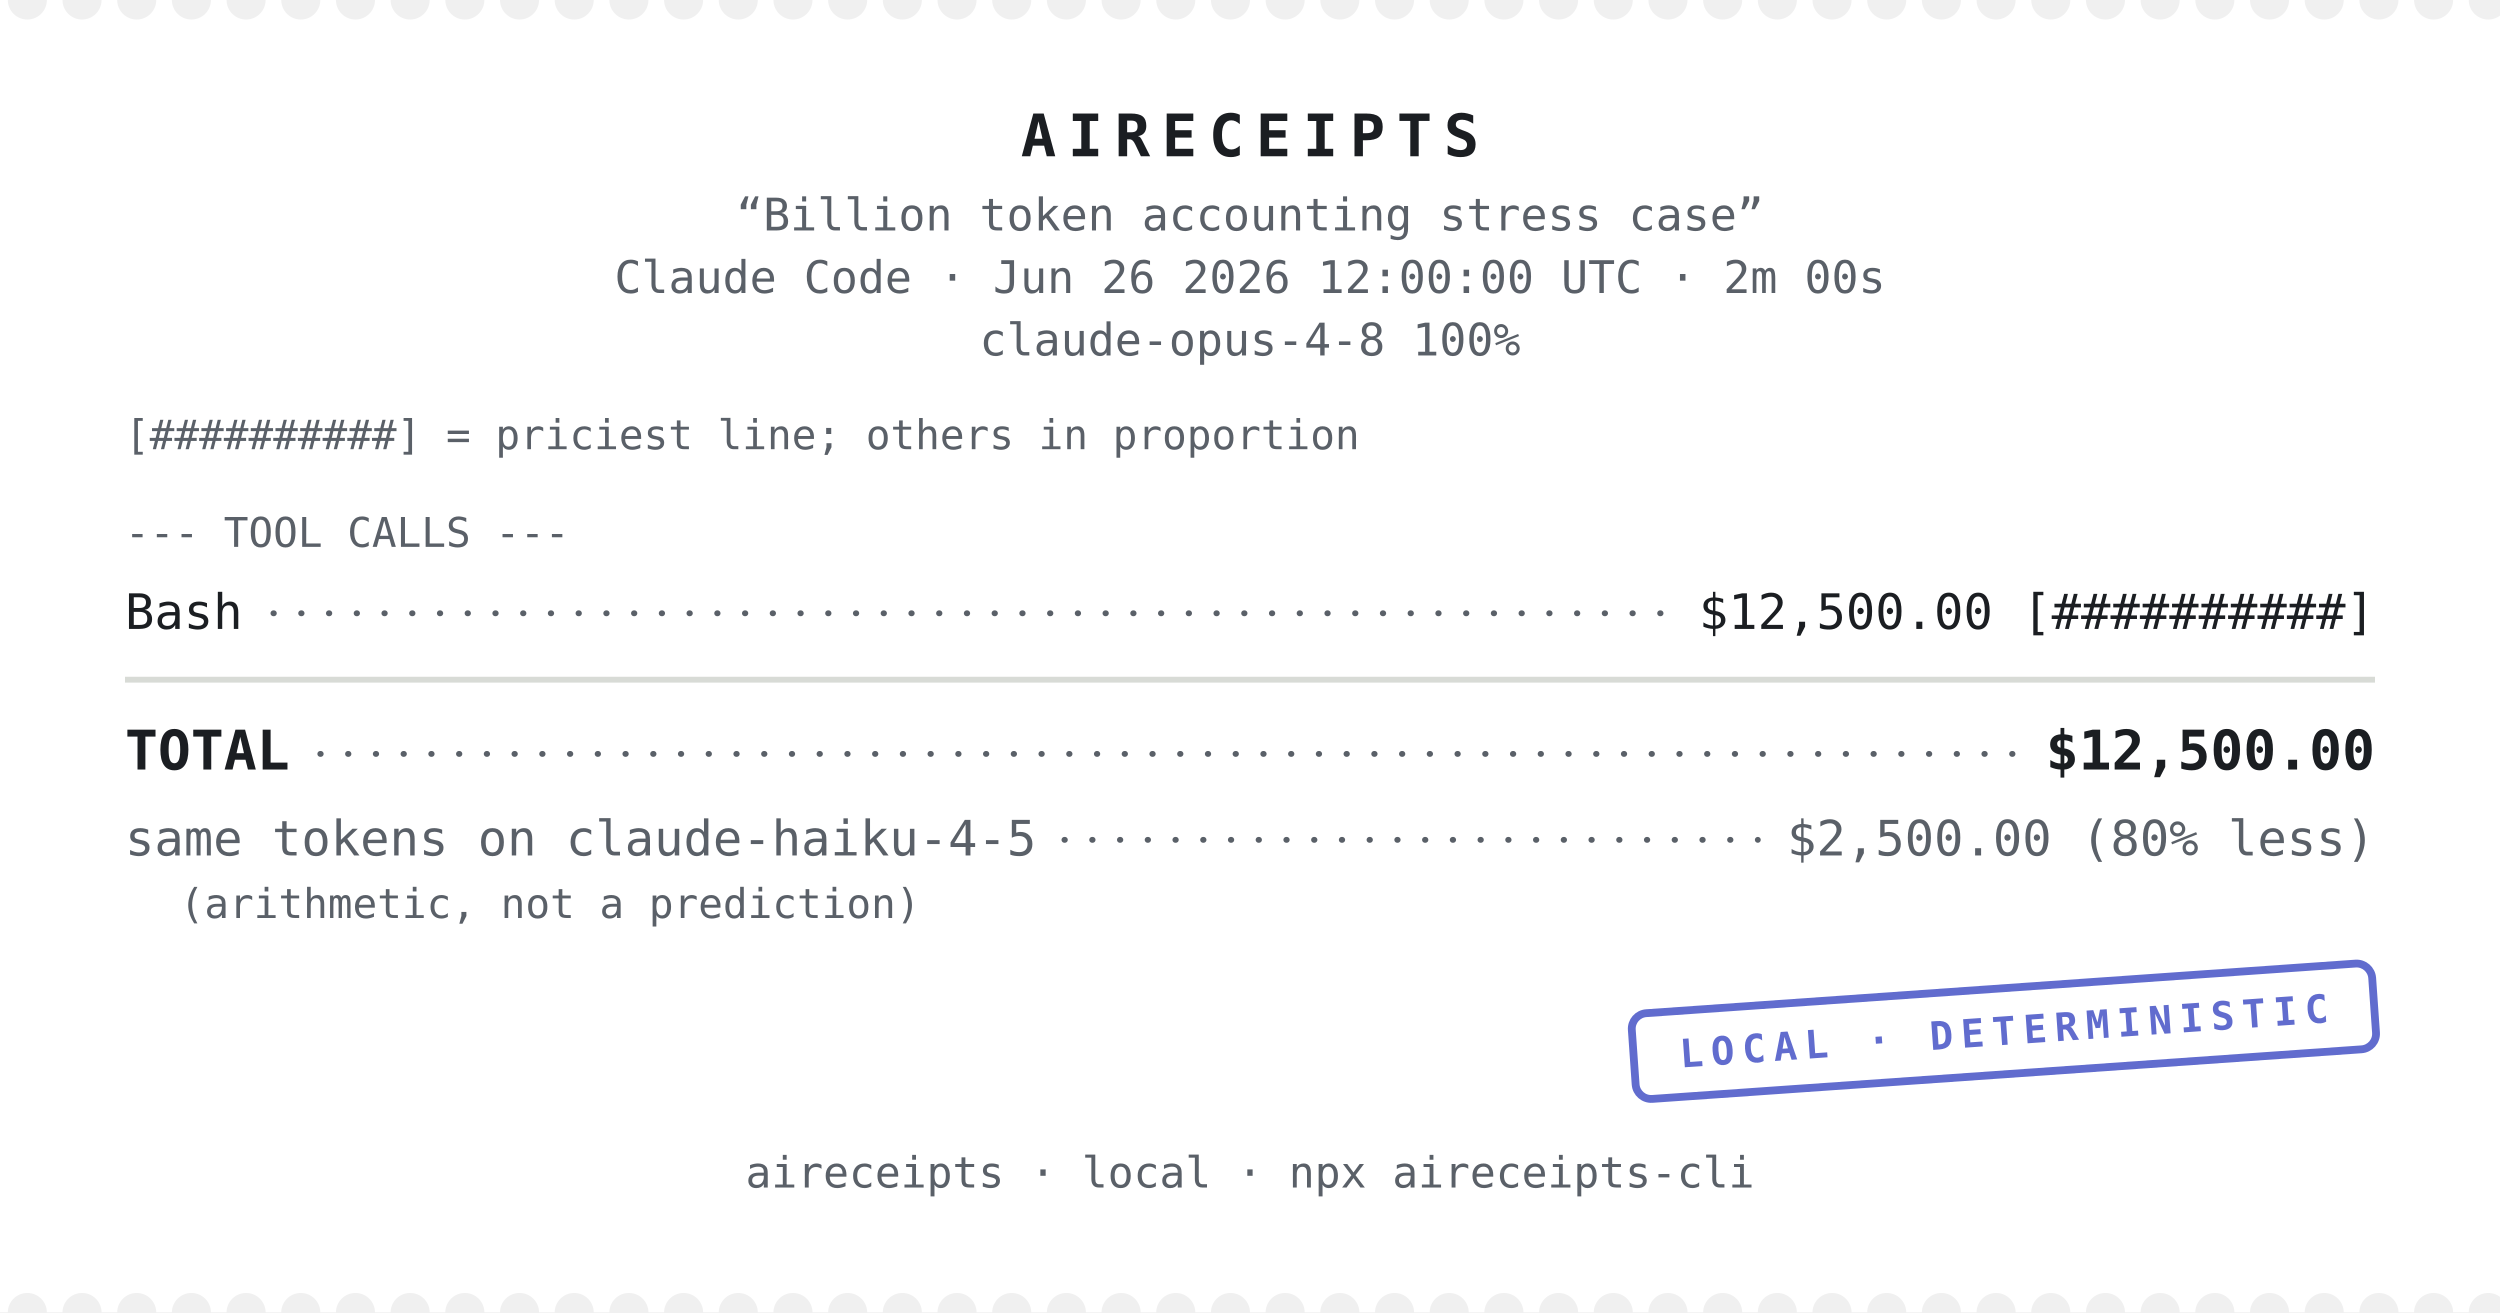
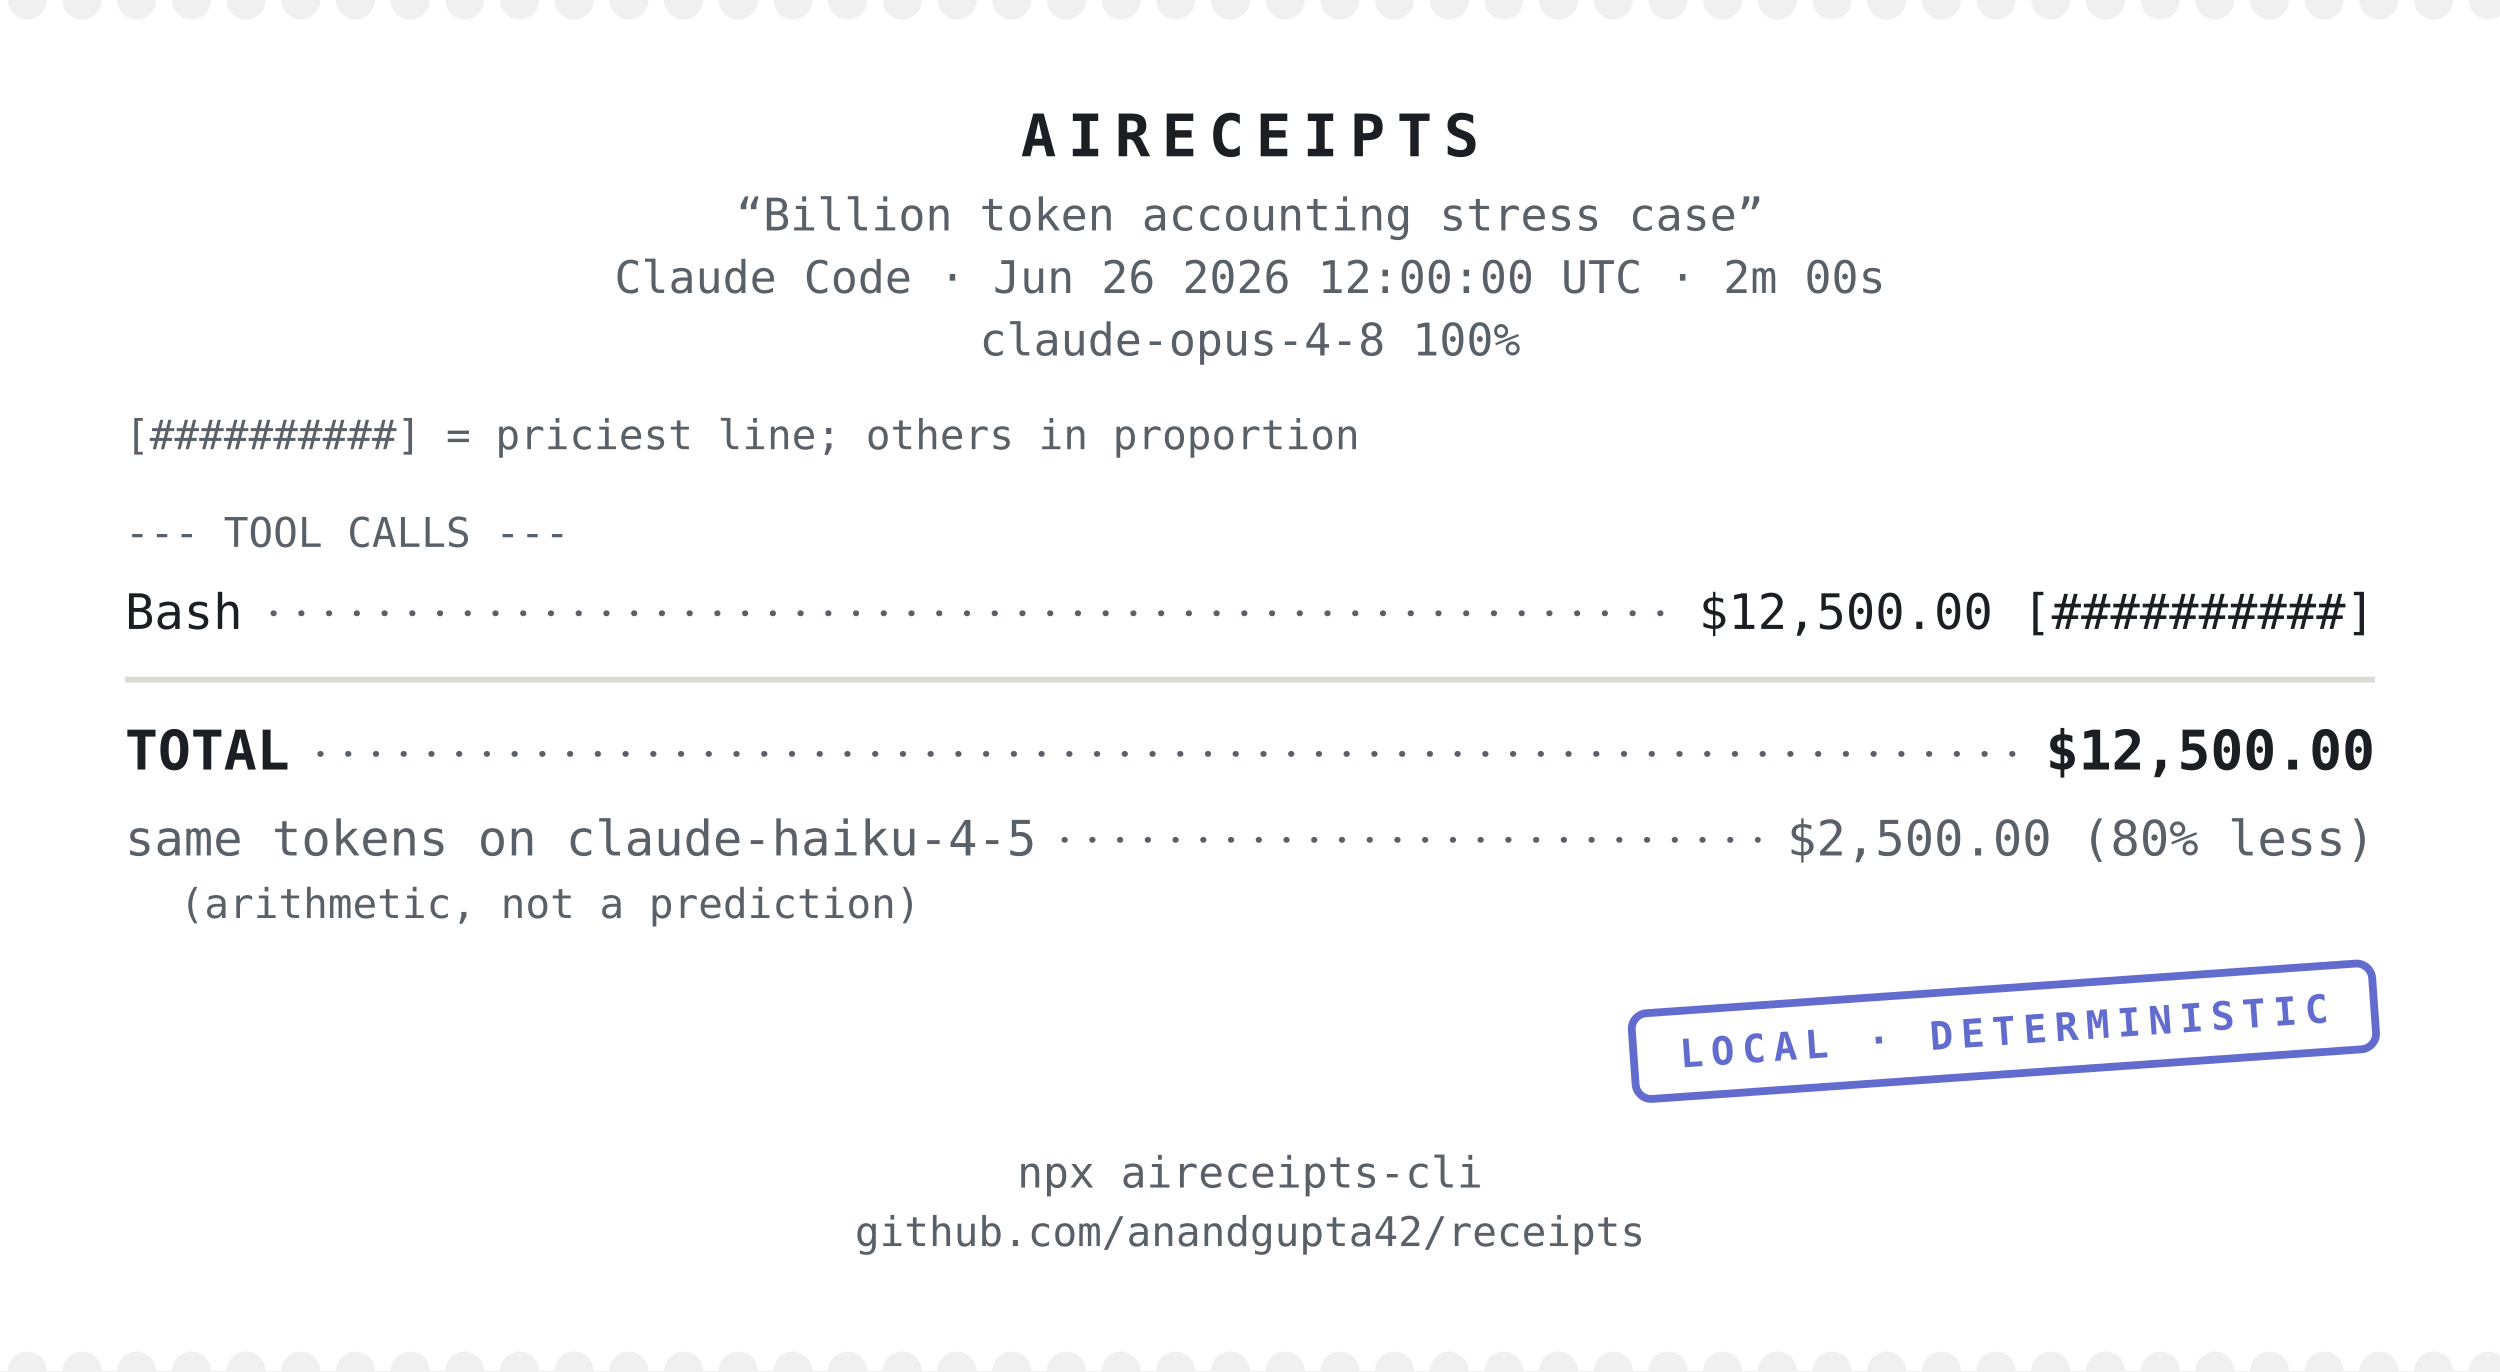
- <svg xmlns="http://www.w3.org/2000/svg" width="640" height="336" viewBox="0 0 640 336" font-family="&quot;SF Mono&quot;,&quot;Cascadia Code&quot;,&quot;JetBrains Mono&quot;,Menlo,Consolas,monospace" role="img" aria-label="aireceipts cost receipt">
+ <svg xmlns="http://www.w3.org/2000/svg" width="640" height="351" viewBox="0 0 640 351" font-family="&quot;SF Mono&quot;,&quot;Cascadia Code&quot;,&quot;JetBrains Mono&quot;,Menlo,Consolas,monospace" role="img" aria-label="aireceipts cost receipt">
  <g transform="translate(0 0)">
    <defs>
-       <mask id="perf-0" maskUnits="userSpaceOnUse" x="-5" y="-5" width="650" height="346">
-         <rect x="0" y="0" width="640" height="336" fill="#FFFFFF" />
+       <mask id="perf-0" maskUnits="userSpaceOnUse" x="-5" y="-5" width="650" height="361">
+         <rect x="0" y="0" width="640" height="351" fill="#FFFFFF" />
        <g class="perf-top">
          <circle cx="7" cy="0" r="5" fill="#000000" />
          <circle cx="21" cy="0" r="5" fill="#000000" />
          <circle cx="35" cy="0" r="5" fill="#000000" />
          <circle cx="49" cy="0" r="5" fill="#000000" />
          <circle cx="63" cy="0" r="5" fill="#000000" />
          <circle cx="77" cy="0" r="5" fill="#000000" />
          <circle cx="91" cy="0" r="5" fill="#000000" />
          <circle cx="105" cy="0" r="5" fill="#000000" />
          <circle cx="119" cy="0" r="5" fill="#000000" />
          <circle cx="133" cy="0" r="5" fill="#000000" />
          <circle cx="147" cy="0" r="5" fill="#000000" />
          <circle cx="161" cy="0" r="5" fill="#000000" />
          <circle cx="175" cy="0" r="5" fill="#000000" />
          <circle cx="189" cy="0" r="5" fill="#000000" />
          <circle cx="203" cy="0" r="5" fill="#000000" />
          <circle cx="217" cy="0" r="5" fill="#000000" />
          <circle cx="231" cy="0" r="5" fill="#000000" />
          <circle cx="245" cy="0" r="5" fill="#000000" />
          <circle cx="259" cy="0" r="5" fill="#000000" />
          <circle cx="273" cy="0" r="5" fill="#000000" />
          <circle cx="287" cy="0" r="5" fill="#000000" />
          <circle cx="301" cy="0" r="5" fill="#000000" />
          <circle cx="315" cy="0" r="5" fill="#000000" />
          <circle cx="329" cy="0" r="5" fill="#000000" />
          <circle cx="343" cy="0" r="5" fill="#000000" />
          <circle cx="357" cy="0" r="5" fill="#000000" />
          <circle cx="371" cy="0" r="5" fill="#000000" />
          <circle cx="385" cy="0" r="5" fill="#000000" />
          <circle cx="399" cy="0" r="5" fill="#000000" />
          <circle cx="413" cy="0" r="5" fill="#000000" />
          <circle cx="427" cy="0" r="5" fill="#000000" />
          <circle cx="441" cy="0" r="5" fill="#000000" />
          <circle cx="455" cy="0" r="5" fill="#000000" />
          <circle cx="469" cy="0" r="5" fill="#000000" />
          <circle cx="483" cy="0" r="5" fill="#000000" />
          <circle cx="497" cy="0" r="5" fill="#000000" />
          <circle cx="511" cy="0" r="5" fill="#000000" />
          <circle cx="525" cy="0" r="5" fill="#000000" />
          <circle cx="539" cy="0" r="5" fill="#000000" />
          <circle cx="553" cy="0" r="5" fill="#000000" />
          <circle cx="567" cy="0" r="5" fill="#000000" />
          <circle cx="581" cy="0" r="5" fill="#000000" />
          <circle cx="595" cy="0" r="5" fill="#000000" />
          <circle cx="609" cy="0" r="5" fill="#000000" />
          <circle cx="623" cy="0" r="5" fill="#000000" />
          <circle cx="637" cy="0" r="5" fill="#000000" />
        </g>
        <g class="perf-bottom">
-           <circle cx="7" cy="336" r="5" fill="#000000" />
-           <circle cx="21" cy="336" r="5" fill="#000000" />
-           <circle cx="35" cy="336" r="5" fill="#000000" />
-           <circle cx="49" cy="336" r="5" fill="#000000" />
-           <circle cx="63" cy="336" r="5" fill="#000000" />
-           <circle cx="77" cy="336" r="5" fill="#000000" />
-           <circle cx="91" cy="336" r="5" fill="#000000" />
-           <circle cx="105" cy="336" r="5" fill="#000000" />
-           <circle cx="119" cy="336" r="5" fill="#000000" />
-           <circle cx="133" cy="336" r="5" fill="#000000" />
-           <circle cx="147" cy="336" r="5" fill="#000000" />
-           <circle cx="161" cy="336" r="5" fill="#000000" />
-           <circle cx="175" cy="336" r="5" fill="#000000" />
-           <circle cx="189" cy="336" r="5" fill="#000000" />
-           <circle cx="203" cy="336" r="5" fill="#000000" />
-           <circle cx="217" cy="336" r="5" fill="#000000" />
-           <circle cx="231" cy="336" r="5" fill="#000000" />
-           <circle cx="245" cy="336" r="5" fill="#000000" />
-           <circle cx="259" cy="336" r="5" fill="#000000" />
-           <circle cx="273" cy="336" r="5" fill="#000000" />
-           <circle cx="287" cy="336" r="5" fill="#000000" />
-           <circle cx="301" cy="336" r="5" fill="#000000" />
-           <circle cx="315" cy="336" r="5" fill="#000000" />
-           <circle cx="329" cy="336" r="5" fill="#000000" />
-           <circle cx="343" cy="336" r="5" fill="#000000" />
-           <circle cx="357" cy="336" r="5" fill="#000000" />
-           <circle cx="371" cy="336" r="5" fill="#000000" />
-           <circle cx="385" cy="336" r="5" fill="#000000" />
-           <circle cx="399" cy="336" r="5" fill="#000000" />
-           <circle cx="413" cy="336" r="5" fill="#000000" />
-           <circle cx="427" cy="336" r="5" fill="#000000" />
-           <circle cx="441" cy="336" r="5" fill="#000000" />
-           <circle cx="455" cy="336" r="5" fill="#000000" />
-           <circle cx="469" cy="336" r="5" fill="#000000" />
-           <circle cx="483" cy="336" r="5" fill="#000000" />
-           <circle cx="497" cy="336" r="5" fill="#000000" />
-           <circle cx="511" cy="336" r="5" fill="#000000" />
-           <circle cx="525" cy="336" r="5" fill="#000000" />
-           <circle cx="539" cy="336" r="5" fill="#000000" />
-           <circle cx="553" cy="336" r="5" fill="#000000" />
-           <circle cx="567" cy="336" r="5" fill="#000000" />
-           <circle cx="581" cy="336" r="5" fill="#000000" />
-           <circle cx="595" cy="336" r="5" fill="#000000" />
-           <circle cx="609" cy="336" r="5" fill="#000000" />
-           <circle cx="623" cy="336" r="5" fill="#000000" />
-           <circle cx="637" cy="336" r="5" fill="#000000" />
+           <circle cx="7" cy="351" r="5" fill="#000000" />
+           <circle cx="21" cy="351" r="5" fill="#000000" />
+           <circle cx="35" cy="351" r="5" fill="#000000" />
+           <circle cx="49" cy="351" r="5" fill="#000000" />
+           <circle cx="63" cy="351" r="5" fill="#000000" />
+           <circle cx="77" cy="351" r="5" fill="#000000" />
+           <circle cx="91" cy="351" r="5" fill="#000000" />
+           <circle cx="105" cy="351" r="5" fill="#000000" />
+           <circle cx="119" cy="351" r="5" fill="#000000" />
+           <circle cx="133" cy="351" r="5" fill="#000000" />
+           <circle cx="147" cy="351" r="5" fill="#000000" />
+           <circle cx="161" cy="351" r="5" fill="#000000" />
+           <circle cx="175" cy="351" r="5" fill="#000000" />
+           <circle cx="189" cy="351" r="5" fill="#000000" />
+           <circle cx="203" cy="351" r="5" fill="#000000" />
+           <circle cx="217" cy="351" r="5" fill="#000000" />
+           <circle cx="231" cy="351" r="5" fill="#000000" />
+           <circle cx="245" cy="351" r="5" fill="#000000" />
+           <circle cx="259" cy="351" r="5" fill="#000000" />
+           <circle cx="273" cy="351" r="5" fill="#000000" />
+           <circle cx="287" cy="351" r="5" fill="#000000" />
+           <circle cx="301" cy="351" r="5" fill="#000000" />
+           <circle cx="315" cy="351" r="5" fill="#000000" />
+           <circle cx="329" cy="351" r="5" fill="#000000" />
+           <circle cx="343" cy="351" r="5" fill="#000000" />
+           <circle cx="357" cy="351" r="5" fill="#000000" />
+           <circle cx="371" cy="351" r="5" fill="#000000" />
+           <circle cx="385" cy="351" r="5" fill="#000000" />
+           <circle cx="399" cy="351" r="5" fill="#000000" />
+           <circle cx="413" cy="351" r="5" fill="#000000" />
+           <circle cx="427" cy="351" r="5" fill="#000000" />
+           <circle cx="441" cy="351" r="5" fill="#000000" />
+           <circle cx="455" cy="351" r="5" fill="#000000" />
+           <circle cx="469" cy="351" r="5" fill="#000000" />
+           <circle cx="483" cy="351" r="5" fill="#000000" />
+           <circle cx="497" cy="351" r="5" fill="#000000" />
+           <circle cx="511" cy="351" r="5" fill="#000000" />
+           <circle cx="525" cy="351" r="5" fill="#000000" />
+           <circle cx="539" cy="351" r="5" fill="#000000" />
+           <circle cx="553" cy="351" r="5" fill="#000000" />
+           <circle cx="567" cy="351" r="5" fill="#000000" />
+           <circle cx="581" cy="351" r="5" fill="#000000" />
+           <circle cx="595" cy="351" r="5" fill="#000000" />
+           <circle cx="609" cy="351" r="5" fill="#000000" />
+           <circle cx="623" cy="351" r="5" fill="#000000" />
+           <circle cx="637" cy="351" r="5" fill="#000000" />
        </g>
      </mask>
    </defs>
-     <rect x="0" y="0" width="640" height="336" fill="#FFFFFF" mask="url(#perf-0)" />
+     <rect x="0" y="0" width="640" height="351" fill="#FFFFFF" mask="url(#perf-0)" />
    <text x="320" y="40" font-size="15" fill="#1B1E22" text-anchor="middle" font-weight="700" letter-spacing="3">AIRECEIPTS</text>
    <text x="320" y="59" font-size="11.5" fill="#5A6068" text-anchor="middle">“Billion token accounting stress case”</text>
    <text x="320" y="75" font-size="11.5" fill="#5A6068" text-anchor="middle">Claude Code · Jun 26 2026 12:00:00 UTC · 2m 00s</text>
    <text x="320" y="91" font-size="11.5" fill="#5A6068" text-anchor="middle">claude-opus-4-8 100%</text>
    <text x="32" y="115" font-size="10.5" fill="#5A6068" text-anchor="start">[##########] = priciest line; others in proportion</text>
    <text x="32" y="140" font-size="10.5" fill="#5A6068" text-anchor="start">--- TOOL CALLS ---</text>
    <text x="32" y="161" font-size="12.5" fill="#1B1E22" text-anchor="start">Bash</text>
    <text x="608" y="161" font-size="12.5" fill="#1B1E22" text-anchor="end">$12,500.00 [##########]</text>
    <line x1="70" y1="157" x2="427.5" y2="157" stroke="#5A6068" stroke-width="1.5" stroke-linecap="round" stroke-dasharray="0.1 7" />
    <line x1="32" y1="174" x2="608" y2="174" stroke="#D8DBD6" stroke-width="1.5" />
    <text x="32" y="197" font-size="14" fill="#1B1E22" text-anchor="start" font-weight="700">TOTAL</text>
    <text x="608" y="197" font-size="14" fill="#1B1E22" text-anchor="end" font-weight="700">$12,500.00</text>
    <line x1="82" y1="193" x2="516" y2="193" stroke="#5A6068" stroke-width="1.5" stroke-linecap="round" stroke-dasharray="0.1 7" />
    <text x="32" y="219" font-size="12.5" fill="#5A6068" text-anchor="start" font-weight="400">same tokens on claude-haiku-4-5</text>
    <text x="608" y="219" font-size="12.5" fill="#5A6068" text-anchor="end" font-weight="400">$2,500.00 (80% less)</text>
    <line x1="272.5" y1="215" x2="450" y2="215" stroke="#5A6068" stroke-width="1.5" stroke-linecap="round" stroke-dasharray="0.1 7" />
    <text x="46" y="235" font-size="10.5" fill="#5A6068" text-anchor="start">(arithmetic, not a prediction)</text>
    <g class="stamp" opacity="0.8" transform="rotate(-4 513 264)">
      <rect x="418" y="253" width="190" height="22" rx="4" fill="none" stroke="#3947C2" stroke-width="2" />
      <text x="513" y="267.5" font-size="10" fill="#3947C2" text-anchor="middle" font-weight="700" letter-spacing="2">LOCAL · DETERMINISTIC</text>
    </g>
-     <text x="320" y="304" font-size="11" fill="#5A6068" text-anchor="middle">aireceipts · local · npx aireceipts-cli</text>
+     <text x="320" y="304" font-size="11" fill="#5A6068" text-anchor="middle">npx aireceipts-cli</text>
+     <text x="320" y="319" font-size="10.5" fill="#5A6068" text-anchor="middle">github.com/anandgupta42/receipts</text>
  </g>
</svg>
